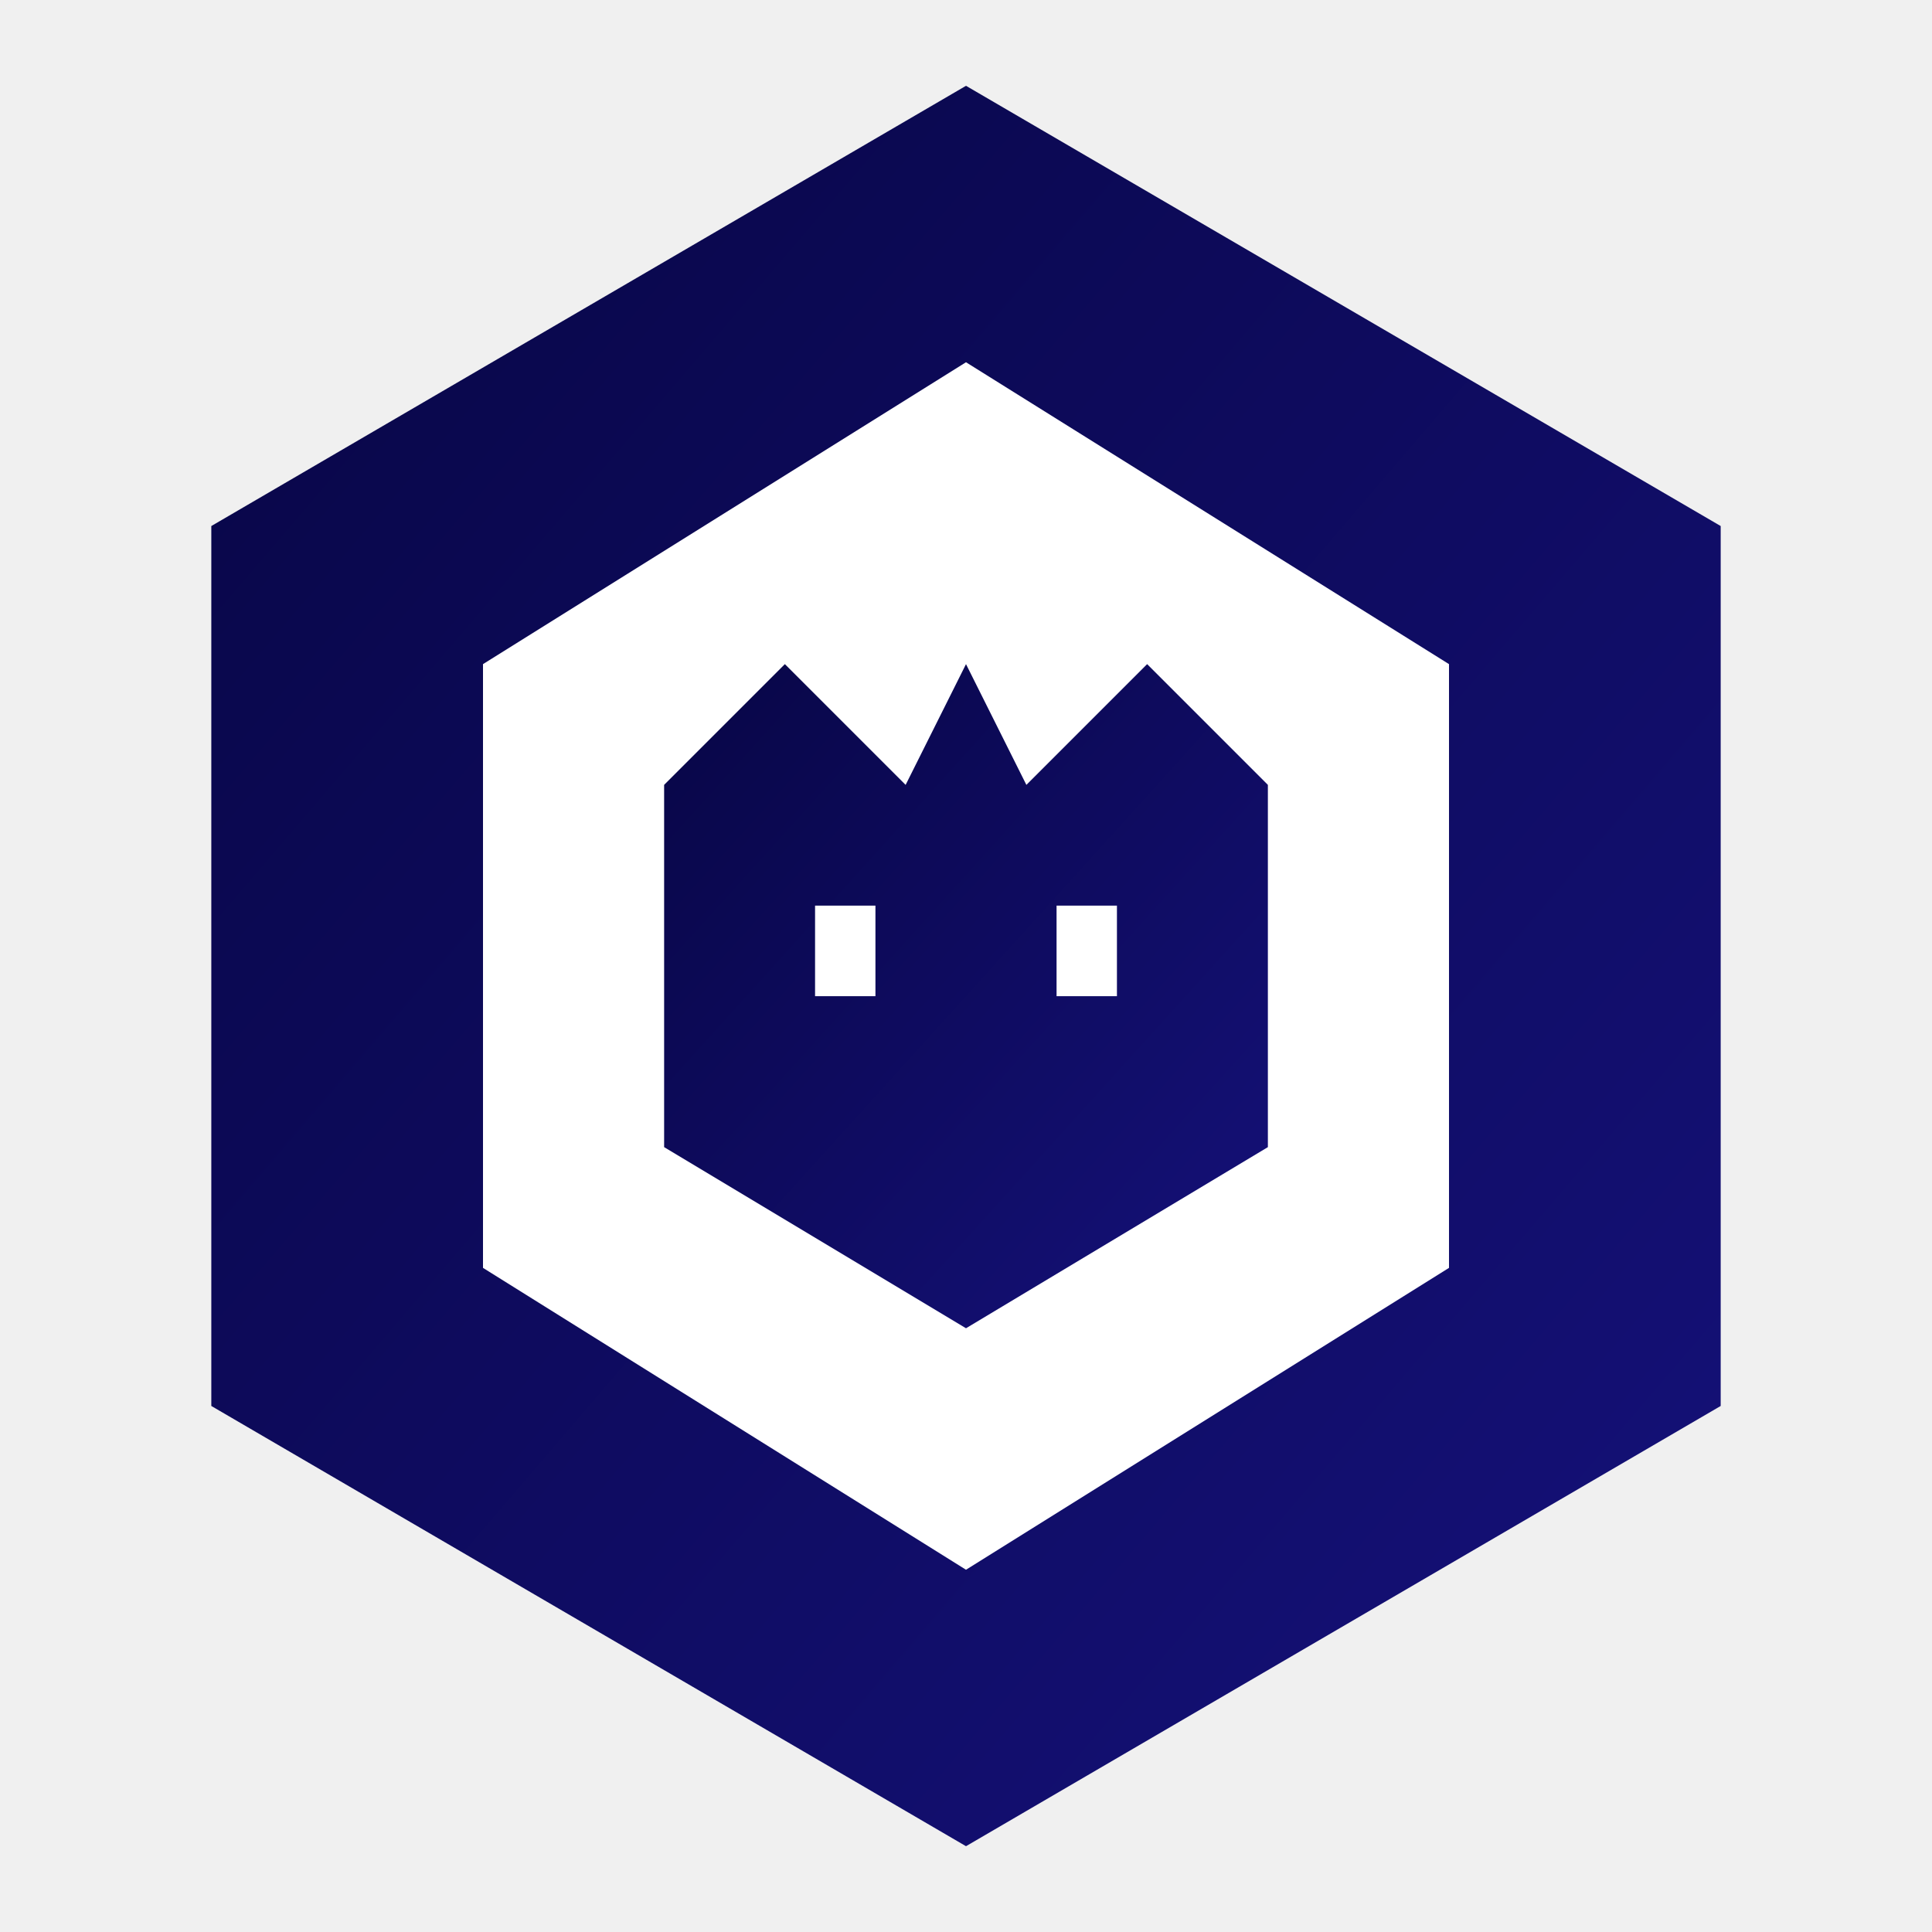
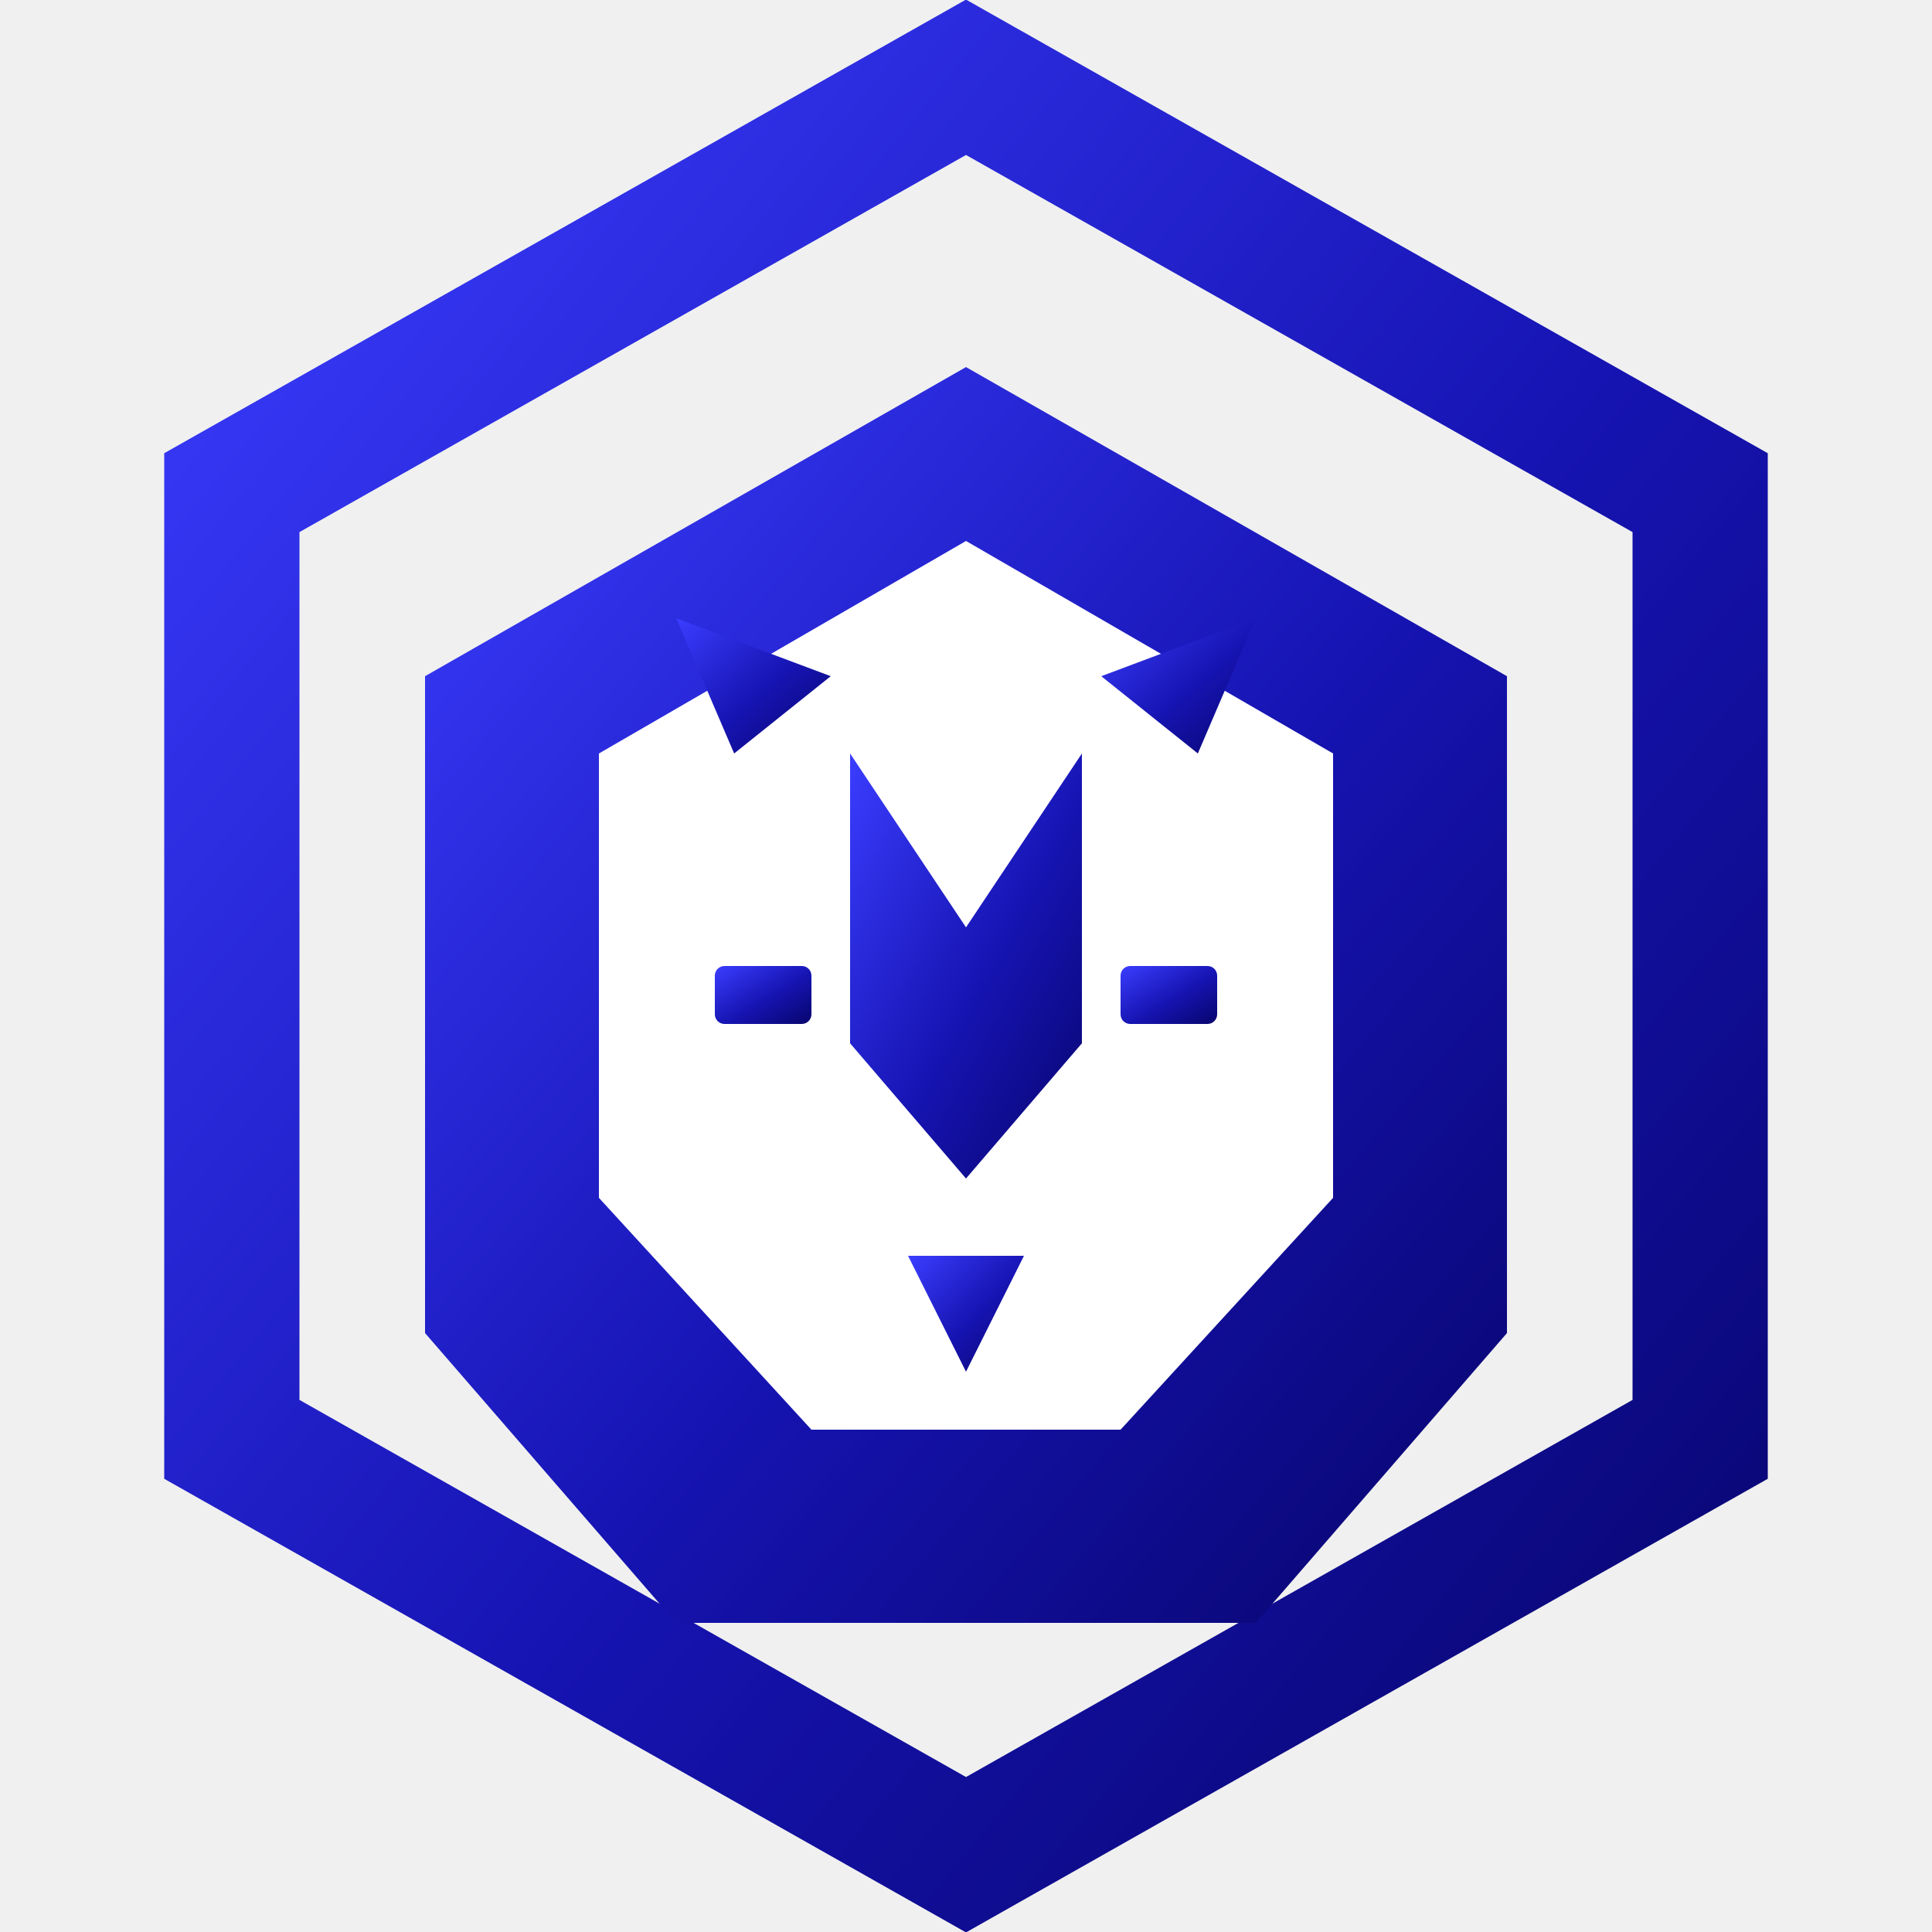
- <svg xmlns="http://www.w3.org/2000/svg" viewBox="0 0 64 64" width="32" height="32" aria-label="Keos">
+ <svg xmlns="http://www.w3.org/2000/svg" viewBox="0 0 200 200" width="64" height="64" role="img" aria-label="Keos">
  <defs>
-     <linearGradient id="kg" x1="0" y1="0" x2="1" y2="1">
-       <stop offset="0%" stop-color="#080646" />
-       <stop offset="100%" stop-color="#15117A" />
+     <linearGradient id="keosGrad" x1="0" y1="0" x2="1" y2="1">
+       <stop offset="0%" stop-color="#3B3DFF" />
+       <stop offset="55%" stop-color="#1614B2" />
+       <stop offset="100%" stop-color="#08056D" />
    </linearGradient>
  </defs>
-   <path d="M32 4 L56 18 L56 46 L32 60 L8 46 L8 18 Z" fill="url(#kg)" stroke="url(#kg)" stroke-width="2" />
-   <path d="M32 12 L48 22 L48 42 L32 52 L16 42 L16 22 Z" fill="#FFFFFF" />
-   <path d="M22 26 L26 22 L30 26 L32 22 L34 26 L38 22 L42 26 L42 38 L32 44 L22 38 Z" fill="url(#kg)" />
-   <rect x="27" y="30" width="2" height="3" fill="#FFFFFF" />
-   <rect x="35" y="30" width="2" height="3" fill="#FFFFFF" />
+   <path d="M100 8 L176 51 L176 149 L100 192 L24 149 L24 51 Z" fill="none" stroke="url(#keosGrad)" stroke-width="14" stroke-linejoin="miter" />
+   <path d="M100 38 L156 70 L156 138 L130 168 L70 168 L44 138 L44 70 Z" fill="url(#keosGrad)" />
+   <path d="M100 56 L138 78 L138 124 L116 148 L84 148 L62 124 L62 78 Z" fill="#FFFFFF" />
+   <path d="M76 78 L70 64 L86 70 Z" fill="url(#keosGrad)" />
+   <path d="M124 78 L130 64 L114 70 Z" fill="url(#keosGrad)" />
+   <path d="M88 78 L100 96 L112 78 L112 108 L100 122 L88 108 Z" fill="url(#keosGrad)" />
+   <rect x="74" y="100" width="10" height="6" rx="1" fill="url(#keosGrad)" />
+   <rect x="116" y="100" width="10" height="6" rx="1" fill="url(#keosGrad)" />
+   <path d="M94 130 L106 130 L100 142 Z" fill="url(#keosGrad)" />
</svg>
